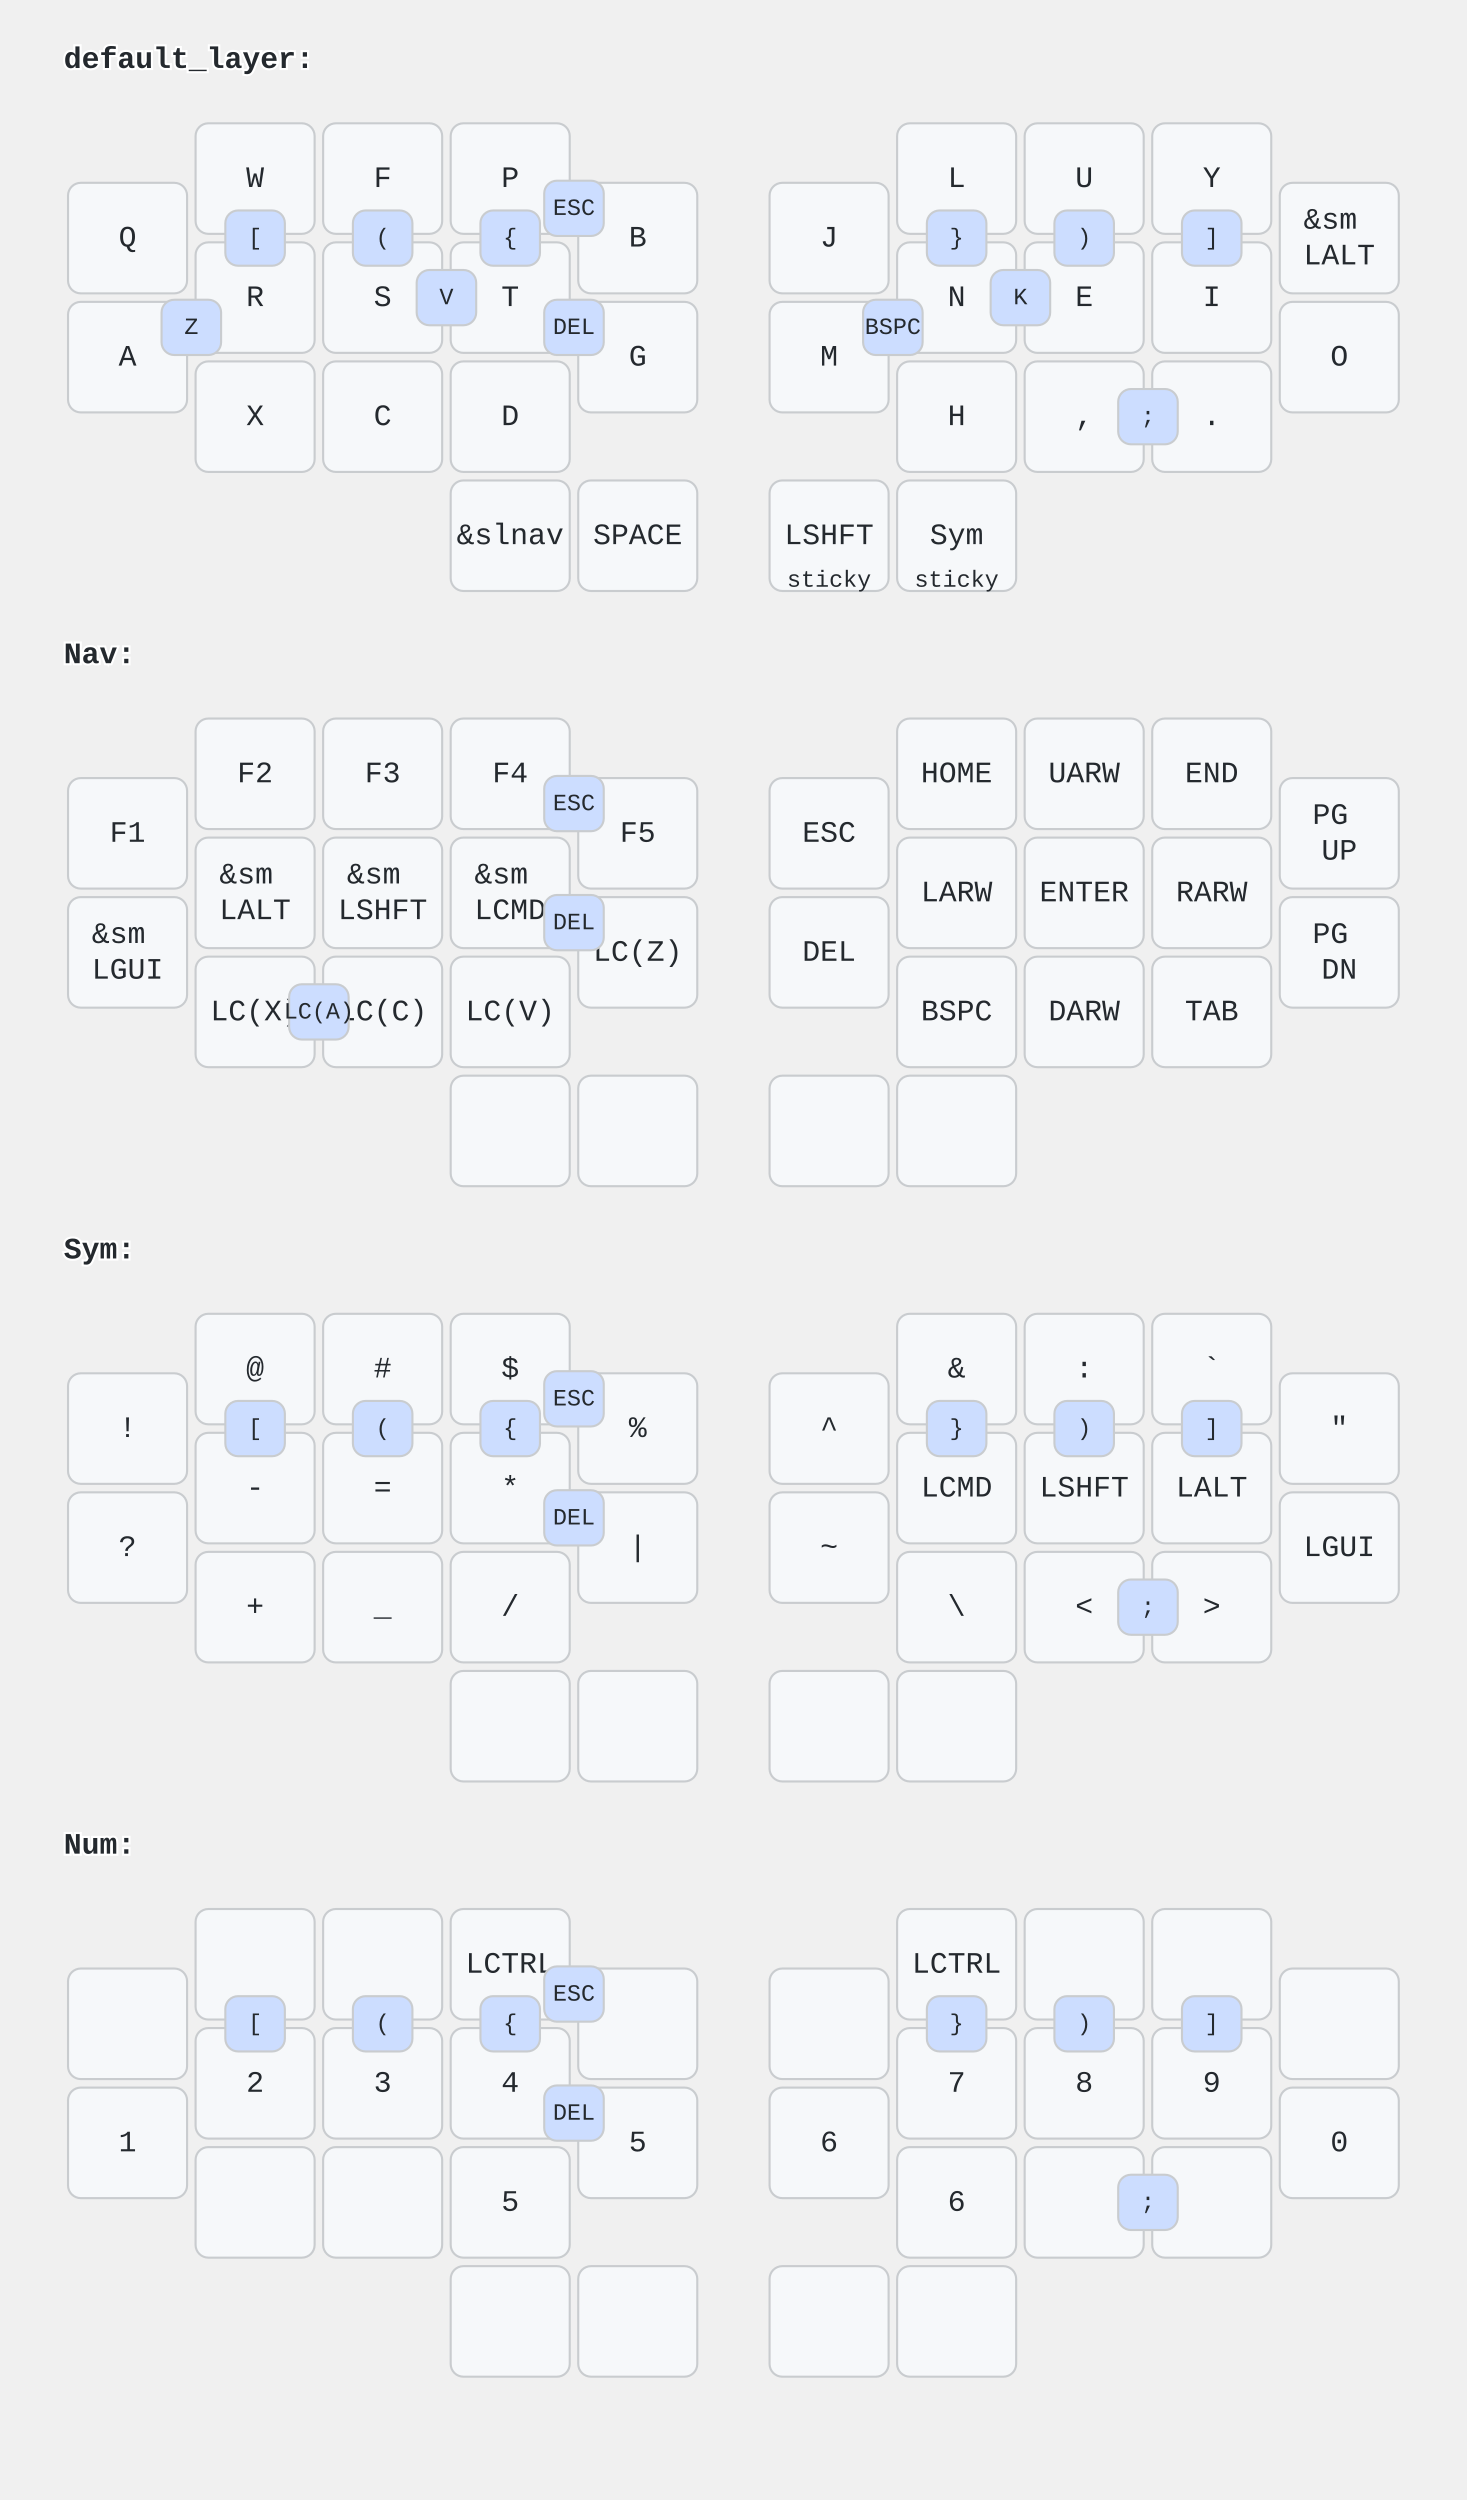
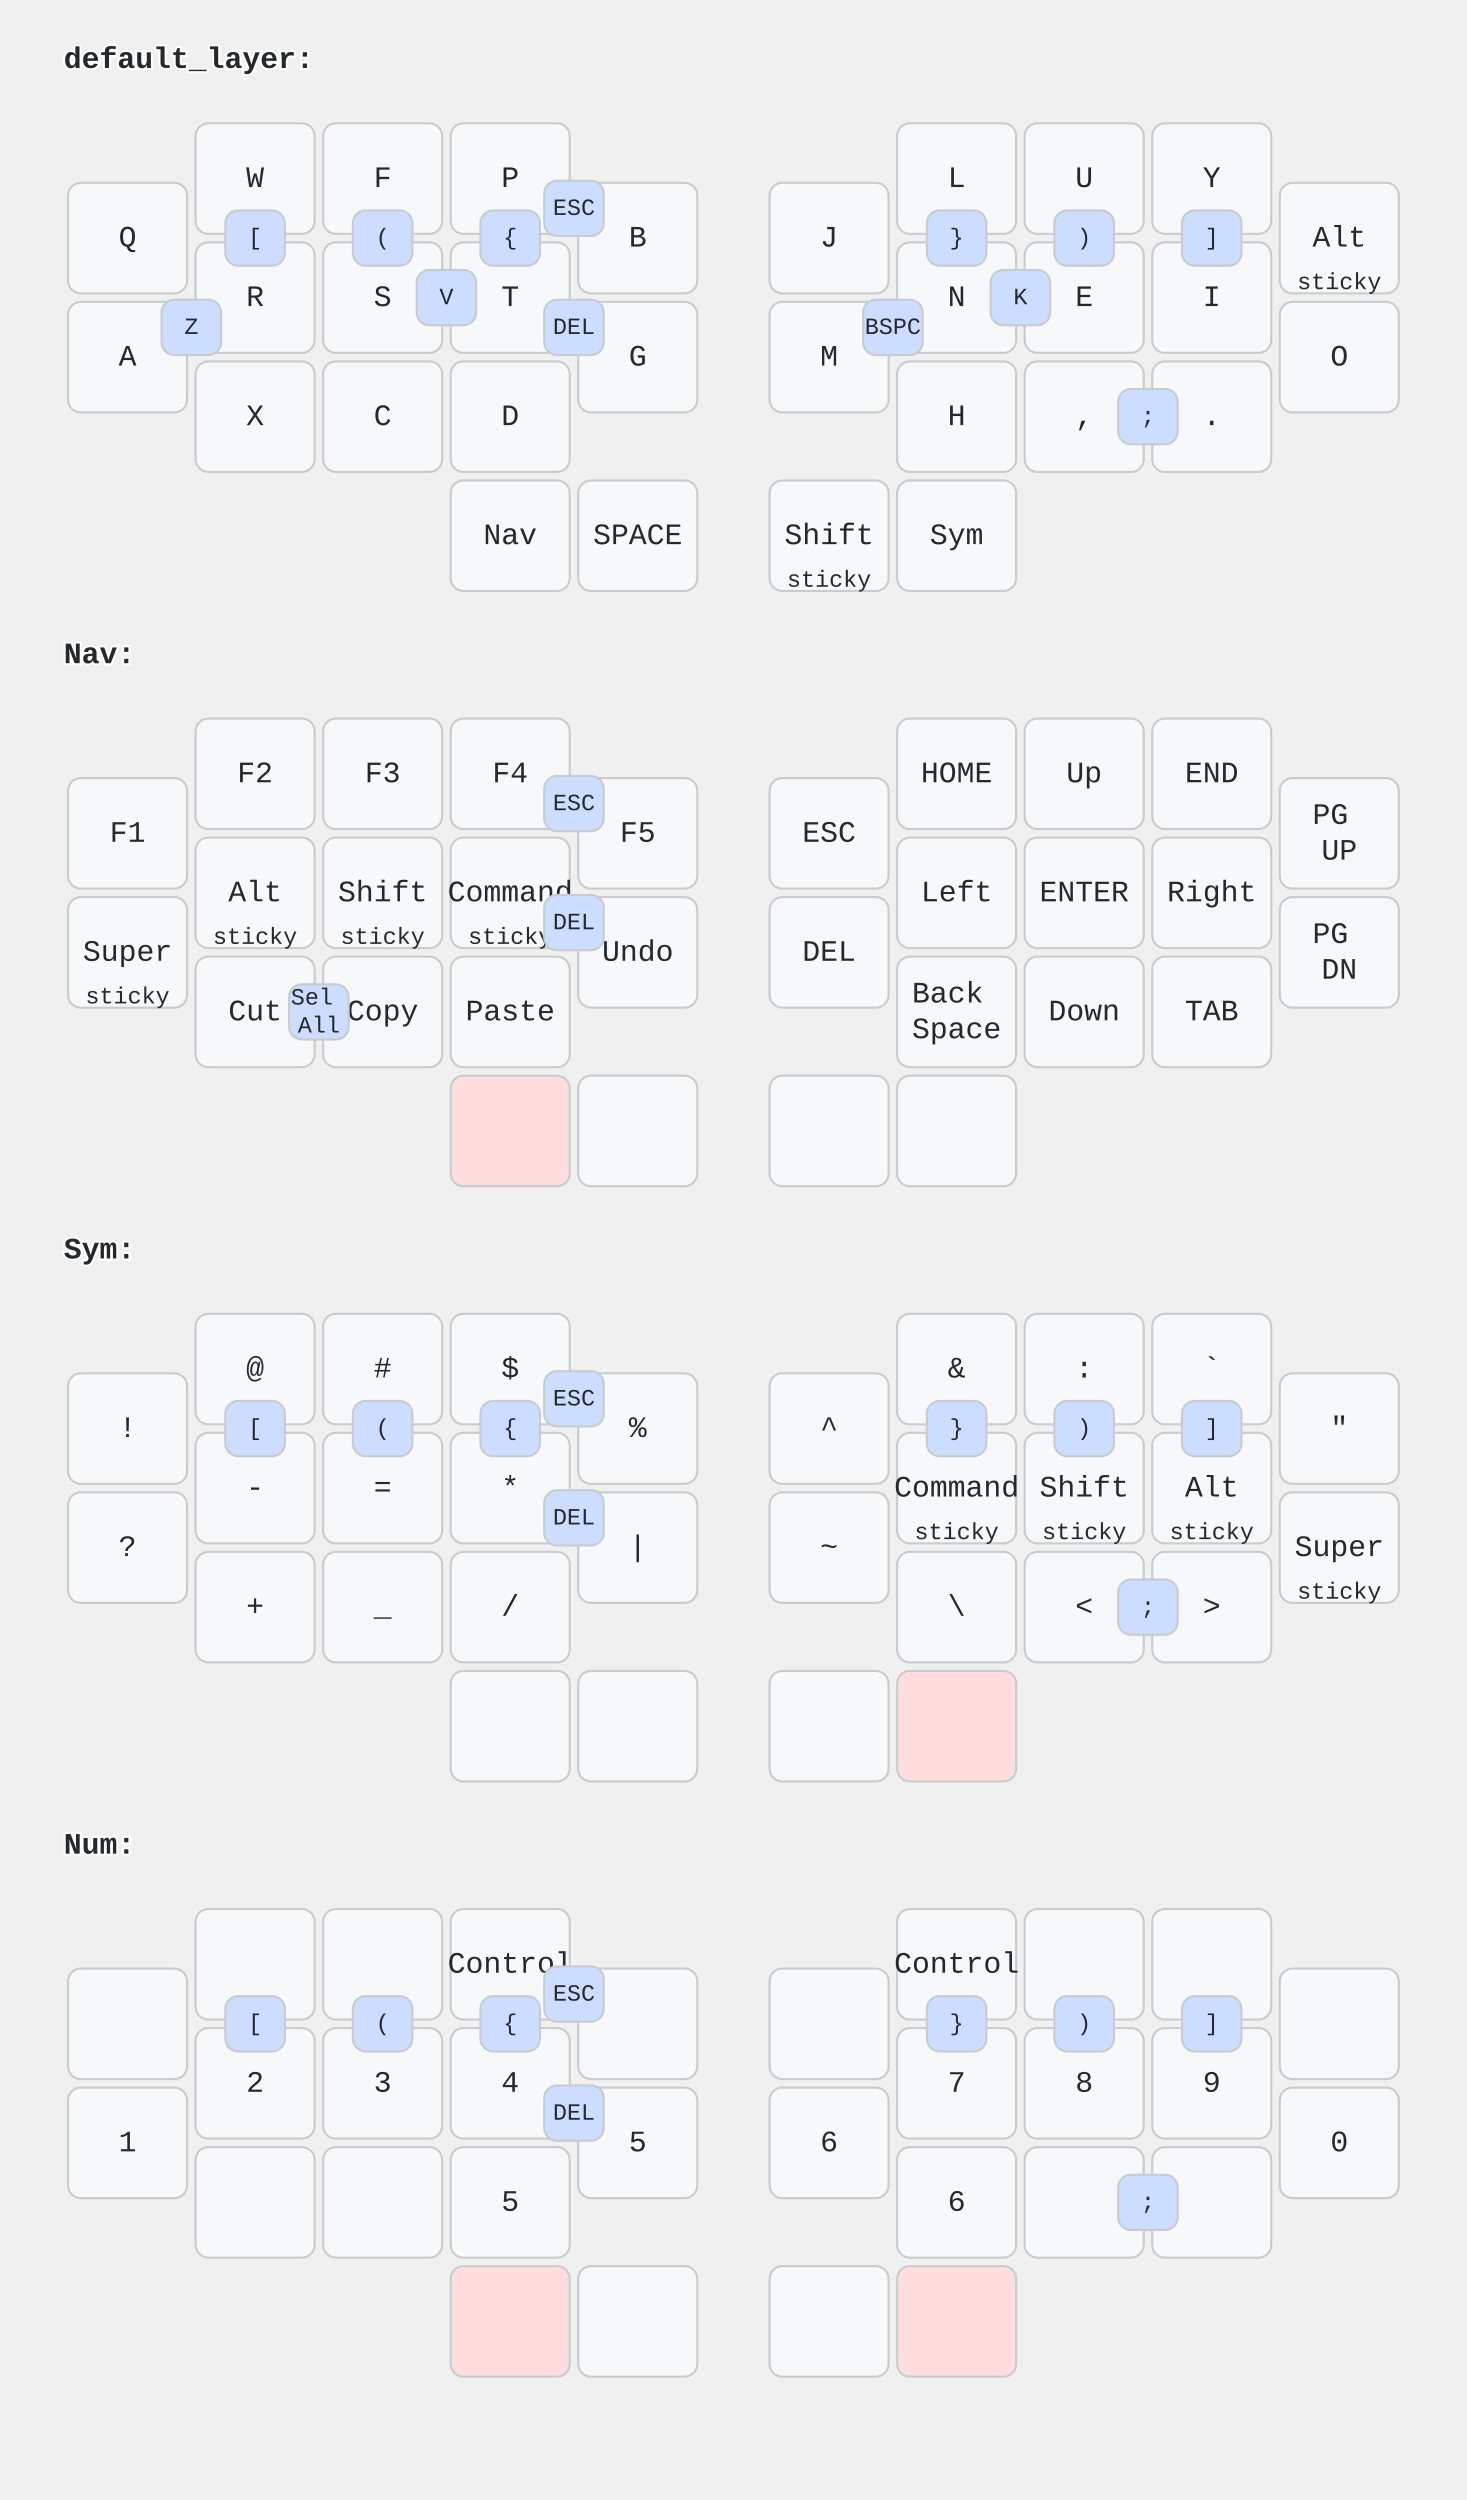
<svg xmlns="http://www.w3.org/2000/svg" width="690.0" height="1176.0" viewBox="0 0 690.0 1176.0">
  <style>/* font and background color specifications */
svg {
    font-family: SFMono-Regular,Consolas,Liberation Mono,Menlo,monospace;
    font-size: 14px;
    font-kerning: normal;
    text-rendering: optimizeLegibility;
    fill: #24292e;
}

/* default key styling */
rect {
    fill: #f6f8fa;
    stroke: #c9cccf;
    stroke-width: 1;
}

/* color accent for combo boxes */
rect.combo {
    fill: #cdf;
}

/* color accent for held keys */
rect.held, rect.combo.held {
    fill: #fdd;
}

/* color accent for ghost (optional) keys */
rect.ghost, rect.combo.ghost {
    fill: #ddd;
}

text {
    text-anchor: middle;
    dominant-baseline: middle;
}

/* styling for layer labels */
text.label {
    font-weight: bold;
    text-anchor: start;
    stroke: white;
    stroke-width: 2;
    paint-order: stroke;
}

/* styling for combo tap, and key hold/shifted label text */
text.combo, text.hold, text.shifted {
    font-size: 11px;
}

text.hold {
    text-anchor: middle;
    dominant-baseline: auto;
}

text.shifted {
    text-anchor: middle;
    dominant-baseline: hanging;
}

/* styling for hold/shifted label text in combo box */
text.combo.hold, text.combo.shifted {
    font-size: 8px;
}

/* styling for combo dendrons */
path {
    stroke-width: 1;
    stroke: gray;
    fill: none;
}
</style>
  <g class="layer-default_layer">
    <text x="30.0" y="28.0" class="label">default_layer:</text>
    <rect rx="6.0" ry="6.0" x="32.0" y="86.0" width="56.0" height="52.0" class="" />
    <text x="60.0" y="112.0" class="tap">Q</text>
    <rect rx="6.0" ry="6.0" x="92.0" y="58.0" width="56.0" height="52.0" class="" />
    <text x="120.0" y="84.0" class="tap">W</text>
    <rect rx="6.0" ry="6.0" x="152.0" y="58.0" width="56.0" height="52.0" class="" />
    <text x="180.0" y="84.0" class="tap">F</text>
    <rect rx="6.0" ry="6.0" x="212.0" y="58.0" width="56.0" height="52.0" class="" />
    <text x="240.0" y="84.0" class="tap">P</text>
    <rect rx="6.0" ry="6.0" x="272.0" y="86.0" width="56.0" height="52.0" class="" />
    <text x="300.0" y="112.0" class="tap">B</text>
    <rect rx="6.0" ry="6.0" x="362.0" y="86.0" width="56.0" height="52.0" class="" />
    <text x="390.0" y="112.0" class="tap">J</text>
    <rect rx="6.0" ry="6.0" x="422.0" y="58.0" width="56.0" height="52.0" class="" />
    <text x="450.0" y="84.0" class="tap">L</text>
    <rect rx="6.0" ry="6.0" x="482.0" y="58.0" width="56.0" height="52.0" class="" />
    <text x="510.0" y="84.0" class="tap">U</text>
    <rect rx="6.0" ry="6.0" x="542.0" y="58.0" width="56.0" height="52.0" class="" />
    <text x="570.0" y="84.0" class="tap">Y</text>
    <rect rx="6.0" ry="6.0" x="602.0" y="86.0" width="56.0" height="52.0" class="" />
-     <text x="630.0" y="112.0" class="tap">
-       <tspan x="630.0" dy="-0.6em">&amp;sm</tspan>
-       <tspan x="630.0" dy="1.2em">LALT</tspan>
-     </text>
+     <text x="630.0" y="112.0" class="tap">Alt</text>
+     <text x="630.0" y="136.0" class="hold">sticky</text>
    <rect rx="6.0" ry="6.0" x="32.0" y="142.0" width="56.0" height="52.0" class="" />
    <text x="60.0" y="168.0" class="tap">A</text>
    <rect rx="6.0" ry="6.0" x="92.0" y="114.0" width="56.0" height="52.0" class="" />
    <text x="120.0" y="140.0" class="tap">R</text>
    <rect rx="6.0" ry="6.0" x="152.0" y="114.0" width="56.0" height="52.0" class="" />
    <text x="180.0" y="140.0" class="tap">S</text>
    <rect rx="6.0" ry="6.0" x="212.0" y="114.0" width="56.0" height="52.0" class="" />
    <text x="240.0" y="140.0" class="tap">T</text>
    <rect rx="6.0" ry="6.0" x="272.0" y="142.0" width="56.0" height="52.0" class="" />
    <text x="300.0" y="168.0" class="tap">G</text>
    <rect rx="6.0" ry="6.0" x="362.0" y="142.0" width="56.0" height="52.0" class="" />
    <text x="390.0" y="168.0" class="tap">M</text>
    <rect rx="6.0" ry="6.0" x="422.0" y="114.0" width="56.0" height="52.0" class="" />
    <text x="450.0" y="140.0" class="tap">N</text>
    <rect rx="6.0" ry="6.0" x="482.0" y="114.0" width="56.0" height="52.0" class="" />
    <text x="510.0" y="140.0" class="tap">E</text>
    <rect rx="6.0" ry="6.0" x="542.0" y="114.0" width="56.0" height="52.0" class="" />
    <text x="570.0" y="140.0" class="tap">I</text>
    <rect rx="6.0" ry="6.0" x="602.0" y="142.0" width="56.0" height="52.0" class="" />
    <text x="630.0" y="168.0" class="tap">O</text>
    <rect rx="6.0" ry="6.0" x="92.0" y="170.0" width="56.0" height="52.0" class="" />
    <text x="120.0" y="196.0" class="tap">X</text>
    <rect rx="6.0" ry="6.0" x="152.0" y="170.0" width="56.0" height="52.0" class="" />
    <text x="180.0" y="196.0" class="tap">C</text>
    <rect rx="6.0" ry="6.0" x="212.0" y="170.0" width="56.0" height="52.0" class="" />
    <text x="240.0" y="196.0" class="tap">D</text>
    <rect rx="6.0" ry="6.0" x="422.0" y="170.0" width="56.0" height="52.0" class="" />
    <text x="450.0" y="196.0" class="tap">H</text>
    <rect rx="6.0" ry="6.0" x="482.0" y="170.0" width="56.0" height="52.0" class="" />
    <text x="510.0" y="196.0" class="tap">,</text>
    <rect rx="6.0" ry="6.0" x="542.0" y="170.0" width="56.0" height="52.0" class="" />
    <text x="570.0" y="196.0" class="tap">.</text>
    <rect rx="6.0" ry="6.0" x="212.0" y="226.0" width="56.0" height="52.0" class="" />
-     <text x="240.0" y="252.0" class="tap">&amp;slnav</text>
+     <text x="240.0" y="252.0" class="tap">Nav</text>
    <rect rx="6.0" ry="6.0" x="272.0" y="226.0" width="56.0" height="52.0" class="" />
    <text x="300.0" y="252.0" class="tap">SPACE</text>
    <rect rx="6.0" ry="6.0" x="362.0" y="226.0" width="56.0" height="52.0" class="" />
-     <text x="390.0" y="252.0" class="tap">LSHFT</text>
+     <text x="390.0" y="252.0" class="tap">Shift</text>
    <text x="390.0" y="276.0" class="hold">sticky</text>
    <rect rx="6.0" ry="6.0" x="422.0" y="226.0" width="56.0" height="52.0" class="" />
    <text x="450.0" y="252.0" class="tap">Sym</text>
-     <text x="450.0" y="276.0" class="hold">sticky</text>
    <rect rx="6.0" ry="6.0" x="196.0" y="127.0" width="28.0" height="26.0" class="combo" />
    <text x="210.0" y="140.0" class="combo">V</text>
    <rect rx="6.0" ry="6.0" x="466.0" y="127.0" width="28.0" height="26.0" class="combo" />
    <text x="480.0" y="140.0" class="combo">K</text>
    <rect rx="6.0" ry="6.0" x="76.0" y="141.0" width="28.0" height="26.0" class="combo" />
    <text x="90.0" y="154.0" class="combo">Z</text>
    <rect rx="6.0" ry="6.0" x="406.0" y="141.0" width="28.0" height="26.0" class="combo" />
    <text x="420.0" y="154.0" class="combo">BSPC</text>
    <rect rx="6.0" ry="6.0" x="526.0" y="183.0" width="28.0" height="26.0" class="combo" />
    <text x="540.0" y="196.0" class="combo">;</text>
    <rect rx="6.0" ry="6.0" x="106.0" y="99.0" width="28.0" height="26.0" class="combo" />
    <text x="120.0" y="112.0" class="combo">[</text>
    <rect rx="6.0" ry="6.0" x="556.0" y="99.0" width="28.0" height="26.0" class="combo" />
    <text x="570.0" y="112.0" class="combo">]</text>
    <rect rx="6.0" ry="6.0" x="166.0" y="99.0" width="28.0" height="26.0" class="combo" />
    <text x="180.0" y="112.0" class="combo">(</text>
    <rect rx="6.0" ry="6.0" x="496.0" y="99.0" width="28.0" height="26.0" class="combo" />
    <text x="510.0" y="112.0" class="combo">)</text>
    <rect rx="6.0" ry="6.0" x="226.0" y="99.0" width="28.0" height="26.0" class="combo" />
    <text x="240.0" y="112.0" class="combo">{</text>
    <rect rx="6.0" ry="6.0" x="436.0" y="99.0" width="28.0" height="26.0" class="combo" />
    <text x="450.0" y="112.0" class="combo">}</text>
    <rect rx="6.0" ry="6.0" x="256.0" y="85.0" width="28.0" height="26.0" class="combo" />
    <text x="270.0" y="98.0" class="combo">ESC</text>
    <rect rx="6.0" ry="6.0" x="256.0" y="141.0" width="28.0" height="26.0" class="combo" />
    <text x="270.0" y="154.0" class="combo">DEL</text>
  </g>
  <g class="layer-Nav">
    <text x="30.0" y="308.0" class="label">Nav:</text>
    <rect rx="6.0" ry="6.0" x="32.0" y="366.0" width="56.0" height="52.0" class="" />
    <text x="60.0" y="392.0" class="tap">F1</text>
    <rect rx="6.0" ry="6.0" x="92.0" y="338.0" width="56.0" height="52.0" class="" />
    <text x="120.0" y="364.0" class="tap">F2</text>
    <rect rx="6.0" ry="6.0" x="152.0" y="338.0" width="56.0" height="52.0" class="" />
    <text x="180.0" y="364.0" class="tap">F3</text>
    <rect rx="6.0" ry="6.0" x="212.0" y="338.0" width="56.0" height="52.0" class="" />
    <text x="240.0" y="364.0" class="tap">F4</text>
    <rect rx="6.0" ry="6.0" x="272.0" y="366.0" width="56.0" height="52.0" class="" />
    <text x="300.0" y="392.0" class="tap">F5</text>
    <rect rx="6.0" ry="6.0" x="362.0" y="366.0" width="56.0" height="52.0" class="" />
    <text x="390.0" y="392.0" class="tap">ESC</text>
    <rect rx="6.0" ry="6.0" x="422.0" y="338.0" width="56.0" height="52.0" class="" />
    <text x="450.0" y="364.0" class="tap">HOME</text>
    <rect rx="6.0" ry="6.0" x="482.0" y="338.0" width="56.0" height="52.0" class="" />
-     <text x="510.0" y="364.0" class="tap">UARW</text>
+     <text x="510.0" y="364.0" class="tap">Up</text>
    <rect rx="6.0" ry="6.0" x="542.0" y="338.0" width="56.0" height="52.0" class="" />
    <text x="570.0" y="364.0" class="tap">END</text>
    <rect rx="6.0" ry="6.0" x="602.0" y="366.0" width="56.0" height="52.0" class="" />
    <text x="630.0" y="392.0" class="tap">
      <tspan x="630.0" dy="-0.6em">PG</tspan>
      <tspan x="630.0" dy="1.2em">UP</tspan>
    </text>
    <rect rx="6.0" ry="6.0" x="32.0" y="422.0" width="56.0" height="52.0" class="" />
-     <text x="60.0" y="448.0" class="tap">
-       <tspan x="60.0" dy="-0.6em">&amp;sm</tspan>
-       <tspan x="60.0" dy="1.2em">LGUI</tspan>
-     </text>
+     <text x="60.0" y="448.0" class="tap">Super</text>
+     <text x="60.0" y="472.0" class="hold">sticky</text>
    <rect rx="6.0" ry="6.0" x="92.0" y="394.0" width="56.0" height="52.0" class="" />
-     <text x="120.0" y="420.0" class="tap">
-       <tspan x="120.0" dy="-0.6em">&amp;sm</tspan>
-       <tspan x="120.0" dy="1.2em">LALT</tspan>
-     </text>
+     <text x="120.0" y="420.0" class="tap">Alt</text>
+     <text x="120.0" y="444.0" class="hold">sticky</text>
    <rect rx="6.0" ry="6.0" x="152.0" y="394.0" width="56.0" height="52.0" class="" />
-     <text x="180.0" y="420.0" class="tap">
-       <tspan x="180.0" dy="-0.6em">&amp;sm</tspan>
-       <tspan x="180.0" dy="1.2em">LSHFT</tspan>
-     </text>
+     <text x="180.0" y="420.0" class="tap">Shift</text>
+     <text x="180.0" y="444.0" class="hold">sticky</text>
    <rect rx="6.0" ry="6.0" x="212.0" y="394.0" width="56.0" height="52.0" class="" />
-     <text x="240.0" y="420.0" class="tap">
-       <tspan x="240.0" dy="-0.6em">&amp;sm</tspan>
-       <tspan x="240.0" dy="1.2em">LCMD</tspan>
-     </text>
+     <text x="240.0" y="420.0" class="tap">Command</text>
+     <text x="240.0" y="444.0" class="hold">sticky</text>
    <rect rx="6.0" ry="6.0" x="272.0" y="422.0" width="56.0" height="52.0" class="" />
-     <text x="300.0" y="448.0" class="tap">LC(Z)</text>
+     <text x="300.0" y="448.0" class="tap">Undo</text>
    <rect rx="6.0" ry="6.0" x="362.0" y="422.0" width="56.0" height="52.0" class="" />
    <text x="390.0" y="448.0" class="tap">DEL</text>
    <rect rx="6.0" ry="6.0" x="422.0" y="394.0" width="56.0" height="52.0" class="" />
-     <text x="450.0" y="420.0" class="tap">LARW</text>
+     <text x="450.0" y="420.0" class="tap">Left</text>
    <rect rx="6.0" ry="6.0" x="482.0" y="394.0" width="56.0" height="52.0" class="" />
    <text x="510.0" y="420.0" class="tap">ENTER</text>
    <rect rx="6.0" ry="6.0" x="542.0" y="394.0" width="56.0" height="52.0" class="" />
-     <text x="570.0" y="420.0" class="tap">RARW</text>
+     <text x="570.0" y="420.0" class="tap">Right</text>
    <rect rx="6.0" ry="6.0" x="602.0" y="422.0" width="56.0" height="52.0" class="" />
    <text x="630.0" y="448.0" class="tap">
      <tspan x="630.0" dy="-0.6em">PG</tspan>
      <tspan x="630.0" dy="1.2em">DN</tspan>
    </text>
    <rect rx="6.0" ry="6.0" x="92.0" y="450.0" width="56.0" height="52.0" class="" />
-     <text x="120.0" y="476.0" class="tap">LC(X)</text>
+     <text x="120.0" y="476.0" class="tap">Cut</text>
    <rect rx="6.0" ry="6.0" x="152.0" y="450.0" width="56.0" height="52.0" class="" />
-     <text x="180.0" y="476.0" class="tap">LC(C)</text>
+     <text x="180.0" y="476.0" class="tap">Copy</text>
    <rect rx="6.0" ry="6.0" x="212.0" y="450.0" width="56.0" height="52.0" class="" />
-     <text x="240.0" y="476.0" class="tap">LC(V)</text>
+     <text x="240.0" y="476.0" class="tap">Paste</text>
    <rect rx="6.0" ry="6.0" x="422.0" y="450.0" width="56.0" height="52.0" class="" />
-     <text x="450.0" y="476.0" class="tap">BSPC</text>
+     <text x="450.0" y="476.0" class="tap">
+       <tspan x="450.0" dy="-0.6em">Back</tspan>
+       <tspan x="450.0" dy="1.2em">Space</tspan>
+     </text>
    <rect rx="6.0" ry="6.0" x="482.0" y="450.0" width="56.0" height="52.0" class="" />
-     <text x="510.0" y="476.0" class="tap">DARW</text>
+     <text x="510.0" y="476.0" class="tap">Down</text>
    <rect rx="6.0" ry="6.0" x="542.0" y="450.0" width="56.0" height="52.0" class="" />
    <text x="570.0" y="476.0" class="tap">TAB</text>
-     <rect rx="6.0" ry="6.0" x="212.0" y="506.0" width="56.0" height="52.0" class="" />
+     <rect rx="6.0" ry="6.0" x="212.0" y="506.0" width="56.0" height="52.0" class="held" />
    <rect rx="6.0" ry="6.0" x="272.0" y="506.0" width="56.0" height="52.0" class="" />
    <rect rx="6.0" ry="6.0" x="362.0" y="506.0" width="56.0" height="52.0" class="" />
    <rect rx="6.0" ry="6.0" x="422.0" y="506.0" width="56.0" height="52.0" class="" />
    <rect rx="6.0" ry="6.0" x="256.0" y="365.0" width="28.0" height="26.0" class="combo" />
    <text x="270.0" y="378.0" class="combo">ESC</text>
    <rect rx="6.0" ry="6.0" x="256.0" y="421.0" width="28.0" height="26.0" class="combo" />
    <text x="270.0" y="434.0" class="combo">DEL</text>
    <rect rx="6.0" ry="6.0" x="136.0" y="463.0" width="28.0" height="26.0" class="combo" />
-     <text x="150.0" y="476.0" class="combo">LC(A)</text>
+     <text x="150.0" y="476.0" class="combo">
+       <tspan x="150.0" dy="-0.6em">Sel</tspan>
+       <tspan x="150.0" dy="1.2em">All</tspan>
+     </text>
  </g>
  <g class="layer-Sym">
    <text x="30.0" y="588.0" class="label">Sym:</text>
    <rect rx="6.0" ry="6.0" x="32.0" y="646.0" width="56.0" height="52.0" class="" />
    <text x="60.0" y="672.0" class="tap">!</text>
    <rect rx="6.0" ry="6.0" x="92.0" y="618.0" width="56.0" height="52.0" class="" />
    <text x="120.0" y="644.0" class="tap">@</text>
    <rect rx="6.0" ry="6.0" x="152.0" y="618.0" width="56.0" height="52.0" class="" />
    <text x="180.0" y="644.0" class="tap">#</text>
    <rect rx="6.0" ry="6.0" x="212.0" y="618.0" width="56.0" height="52.0" class="" />
    <text x="240.0" y="644.0" class="tap">$</text>
    <rect rx="6.0" ry="6.0" x="272.0" y="646.0" width="56.0" height="52.0" class="" />
    <text x="300.0" y="672.0" class="tap">%</text>
    <rect rx="6.0" ry="6.0" x="362.0" y="646.0" width="56.0" height="52.0" class="" />
    <text x="390.0" y="672.0" class="tap">^</text>
    <rect rx="6.0" ry="6.0" x="422.0" y="618.0" width="56.0" height="52.0" class="" />
    <text x="450.0" y="644.0" class="tap">&amp;</text>
    <rect rx="6.0" ry="6.0" x="482.0" y="618.0" width="56.0" height="52.0" class="" />
    <text x="510.0" y="644.0" class="tap">:</text>
    <rect rx="6.0" ry="6.0" x="542.0" y="618.0" width="56.0" height="52.0" class="" />
    <text x="570.0" y="644.0" class="tap">`</text>
    <rect rx="6.0" ry="6.0" x="602.0" y="646.0" width="56.0" height="52.0" class="" />
    <text x="630.0" y="672.0" class="tap">"</text>
    <rect rx="6.0" ry="6.0" x="32.0" y="702.0" width="56.0" height="52.0" class="" />
    <text x="60.0" y="728.0" class="tap">?</text>
    <rect rx="6.0" ry="6.0" x="92.0" y="674.0" width="56.0" height="52.0" class="" />
    <text x="120.0" y="700.0" class="tap">-</text>
    <rect rx="6.0" ry="6.0" x="152.0" y="674.0" width="56.0" height="52.0" class="" />
    <text x="180.0" y="700.0" class="tap">=</text>
    <rect rx="6.0" ry="6.0" x="212.0" y="674.0" width="56.0" height="52.0" class="" />
    <text x="240.0" y="700.0" class="tap">*</text>
    <rect rx="6.0" ry="6.0" x="272.0" y="702.0" width="56.0" height="52.0" class="" />
    <text x="300.0" y="728.0" class="tap">|</text>
    <rect rx="6.0" ry="6.0" x="362.0" y="702.0" width="56.0" height="52.0" class="" />
    <text x="390.0" y="728.0" class="tap">~</text>
    <rect rx="6.0" ry="6.0" x="422.0" y="674.0" width="56.0" height="52.0" class="" />
-     <text x="450.0" y="700.0" class="tap">LCMD</text>
+     <text x="450.0" y="700.0" class="tap">Command</text>
+     <text x="450.0" y="724.0" class="hold">sticky</text>
    <rect rx="6.0" ry="6.0" x="482.0" y="674.0" width="56.0" height="52.0" class="" />
-     <text x="510.0" y="700.0" class="tap">LSHFT</text>
+     <text x="510.0" y="700.0" class="tap">Shift</text>
+     <text x="510.0" y="724.0" class="hold">sticky</text>
    <rect rx="6.0" ry="6.0" x="542.0" y="674.0" width="56.0" height="52.0" class="" />
-     <text x="570.0" y="700.0" class="tap">LALT</text>
+     <text x="570.0" y="700.0" class="tap">Alt</text>
+     <text x="570.0" y="724.0" class="hold">sticky</text>
    <rect rx="6.0" ry="6.0" x="602.0" y="702.0" width="56.0" height="52.0" class="" />
-     <text x="630.0" y="728.0" class="tap">LGUI</text>
+     <text x="630.0" y="728.0" class="tap">Super</text>
+     <text x="630.0" y="752.0" class="hold">sticky</text>
    <rect rx="6.0" ry="6.0" x="92.0" y="730.0" width="56.0" height="52.0" class="" />
    <text x="120.0" y="756.0" class="tap">+</text>
    <rect rx="6.0" ry="6.0" x="152.0" y="730.0" width="56.0" height="52.0" class="" />
    <text x="180.0" y="756.0" class="tap">_</text>
    <rect rx="6.0" ry="6.0" x="212.0" y="730.0" width="56.0" height="52.0" class="" />
    <text x="240.0" y="756.0" class="tap">/</text>
    <rect rx="6.0" ry="6.0" x="422.0" y="730.0" width="56.0" height="52.0" class="" />
    <text x="450.0" y="756.0" class="tap">\</text>
    <rect rx="6.0" ry="6.0" x="482.0" y="730.0" width="56.0" height="52.0" class="" />
    <text x="510.0" y="756.0" class="tap">&lt;</text>
    <rect rx="6.0" ry="6.0" x="542.0" y="730.0" width="56.0" height="52.0" class="" />
    <text x="570.0" y="756.0" class="tap">&gt;</text>
    <rect rx="6.0" ry="6.0" x="212.0" y="786.0" width="56.0" height="52.0" class="" />
    <rect rx="6.0" ry="6.0" x="272.0" y="786.0" width="56.0" height="52.0" class="" />
    <rect rx="6.0" ry="6.0" x="362.0" y="786.0" width="56.0" height="52.0" class="" />
-     <rect rx="6.0" ry="6.0" x="422.0" y="786.0" width="56.0" height="52.0" class="" />
+     <rect rx="6.0" ry="6.0" x="422.0" y="786.0" width="56.0" height="52.0" class="held" />
    <rect rx="6.0" ry="6.0" x="526.0" y="743.0" width="28.0" height="26.0" class="combo" />
    <text x="540.0" y="756.0" class="combo">;</text>
    <rect rx="6.0" ry="6.0" x="106.0" y="659.0" width="28.0" height="26.0" class="combo" />
    <text x="120.0" y="672.0" class="combo">[</text>
    <rect rx="6.0" ry="6.0" x="556.0" y="659.0" width="28.0" height="26.0" class="combo" />
    <text x="570.0" y="672.0" class="combo">]</text>
    <rect rx="6.0" ry="6.0" x="166.0" y="659.0" width="28.0" height="26.0" class="combo" />
    <text x="180.0" y="672.0" class="combo">(</text>
    <rect rx="6.0" ry="6.0" x="496.0" y="659.0" width="28.0" height="26.0" class="combo" />
    <text x="510.0" y="672.0" class="combo">)</text>
    <rect rx="6.0" ry="6.0" x="226.0" y="659.0" width="28.0" height="26.0" class="combo" />
    <text x="240.0" y="672.0" class="combo">{</text>
    <rect rx="6.0" ry="6.0" x="436.0" y="659.0" width="28.0" height="26.0" class="combo" />
    <text x="450.0" y="672.0" class="combo">}</text>
    <rect rx="6.0" ry="6.0" x="256.0" y="645.0" width="28.0" height="26.0" class="combo" />
    <text x="270.0" y="658.0" class="combo">ESC</text>
    <rect rx="6.0" ry="6.0" x="256.0" y="701.0" width="28.0" height="26.0" class="combo" />
    <text x="270.0" y="714.0" class="combo">DEL</text>
  </g>
  <g class="layer-Num">
    <text x="30.0" y="868.0" class="label">Num:</text>
    <rect rx="6.0" ry="6.0" x="32.0" y="926.0" width="56.0" height="52.0" class="" />
    <rect rx="6.0" ry="6.0" x="92.0" y="898.0" width="56.0" height="52.0" class="" />
    <rect rx="6.0" ry="6.0" x="152.0" y="898.0" width="56.0" height="52.0" class="" />
    <rect rx="6.0" ry="6.0" x="212.0" y="898.0" width="56.0" height="52.0" class="" />
-     <text x="240.0" y="924.0" class="tap">LCTRL</text>
+     <text x="240.0" y="924.0" class="tap">Control</text>
    <rect rx="6.0" ry="6.0" x="272.0" y="926.0" width="56.0" height="52.0" class="" />
    <rect rx="6.0" ry="6.0" x="362.0" y="926.0" width="56.0" height="52.0" class="" />
    <rect rx="6.0" ry="6.0" x="422.0" y="898.0" width="56.0" height="52.0" class="" />
-     <text x="450.0" y="924.0" class="tap">LCTRL</text>
+     <text x="450.0" y="924.0" class="tap">Control</text>
    <rect rx="6.0" ry="6.0" x="482.0" y="898.0" width="56.0" height="52.0" class="" />
    <rect rx="6.0" ry="6.0" x="542.0" y="898.0" width="56.0" height="52.0" class="" />
    <rect rx="6.0" ry="6.0" x="602.0" y="926.0" width="56.0" height="52.0" class="" />
    <rect rx="6.0" ry="6.0" x="32.0" y="982.0" width="56.0" height="52.0" class="" />
    <text x="60.0" y="1008.0" class="tap">1</text>
    <rect rx="6.0" ry="6.0" x="92.0" y="954.0" width="56.0" height="52.0" class="" />
    <text x="120.0" y="980.0" class="tap">2</text>
    <rect rx="6.0" ry="6.0" x="152.0" y="954.0" width="56.0" height="52.0" class="" />
    <text x="180.0" y="980.0" class="tap">3</text>
    <rect rx="6.0" ry="6.0" x="212.0" y="954.0" width="56.0" height="52.0" class="" />
    <text x="240.0" y="980.0" class="tap">4</text>
    <rect rx="6.0" ry="6.0" x="272.0" y="982.0" width="56.0" height="52.0" class="" />
    <text x="300.0" y="1008.0" class="tap">5</text>
    <rect rx="6.0" ry="6.0" x="362.0" y="982.0" width="56.0" height="52.0" class="" />
    <text x="390.0" y="1008.0" class="tap">6</text>
    <rect rx="6.0" ry="6.0" x="422.0" y="954.0" width="56.0" height="52.0" class="" />
    <text x="450.0" y="980.0" class="tap">7</text>
    <rect rx="6.0" ry="6.0" x="482.0" y="954.0" width="56.0" height="52.0" class="" />
    <text x="510.0" y="980.0" class="tap">8</text>
    <rect rx="6.0" ry="6.0" x="542.0" y="954.0" width="56.0" height="52.0" class="" />
    <text x="570.0" y="980.0" class="tap">9</text>
    <rect rx="6.0" ry="6.0" x="602.0" y="982.0" width="56.0" height="52.0" class="" />
    <text x="630.0" y="1008.0" class="tap">0</text>
    <rect rx="6.0" ry="6.0" x="92.0" y="1010.0" width="56.0" height="52.0" class="" />
    <rect rx="6.0" ry="6.0" x="152.0" y="1010.0" width="56.0" height="52.0" class="" />
    <rect rx="6.0" ry="6.0" x="212.0" y="1010.0" width="56.0" height="52.0" class="" />
    <text x="240.0" y="1036.0" class="tap">5</text>
    <rect rx="6.0" ry="6.0" x="422.0" y="1010.0" width="56.0" height="52.0" class="" />
    <text x="450.0" y="1036.0" class="tap">6</text>
    <rect rx="6.0" ry="6.0" x="482.0" y="1010.0" width="56.0" height="52.0" class="" />
    <rect rx="6.0" ry="6.0" x="542.0" y="1010.0" width="56.0" height="52.0" class="" />
-     <rect rx="6.0" ry="6.0" x="212.0" y="1066.0" width="56.0" height="52.0" class="" />
+     <rect rx="6.0" ry="6.0" x="212.0" y="1066.0" width="56.0" height="52.0" class="held" />
    <rect rx="6.0" ry="6.0" x="272.0" y="1066.0" width="56.0" height="52.0" class="" />
    <rect rx="6.0" ry="6.0" x="362.0" y="1066.0" width="56.0" height="52.0" class="" />
-     <rect rx="6.0" ry="6.0" x="422.0" y="1066.0" width="56.0" height="52.0" class="" />
+     <rect rx="6.0" ry="6.0" x="422.0" y="1066.0" width="56.0" height="52.0" class="held" />
    <rect rx="6.0" ry="6.0" x="526.0" y="1023.0" width="28.0" height="26.0" class="combo" />
    <text x="540.0" y="1036.0" class="combo">;</text>
    <rect rx="6.0" ry="6.0" x="106.0" y="939.0" width="28.0" height="26.0" class="combo" />
    <text x="120.0" y="952.0" class="combo">[</text>
    <rect rx="6.0" ry="6.0" x="556.0" y="939.0" width="28.0" height="26.0" class="combo" />
    <text x="570.0" y="952.0" class="combo">]</text>
    <rect rx="6.0" ry="6.0" x="166.0" y="939.0" width="28.0" height="26.0" class="combo" />
    <text x="180.0" y="952.0" class="combo">(</text>
    <rect rx="6.0" ry="6.0" x="496.0" y="939.0" width="28.0" height="26.0" class="combo" />
    <text x="510.0" y="952.0" class="combo">)</text>
    <rect rx="6.0" ry="6.0" x="226.0" y="939.0" width="28.0" height="26.0" class="combo" />
    <text x="240.0" y="952.0" class="combo">{</text>
    <rect rx="6.0" ry="6.0" x="436.0" y="939.0" width="28.0" height="26.0" class="combo" />
    <text x="450.0" y="952.0" class="combo">}</text>
    <rect rx="6.0" ry="6.0" x="256.0" y="925.0" width="28.0" height="26.0" class="combo" />
    <text x="270.0" y="938.0" class="combo">ESC</text>
    <rect rx="6.0" ry="6.0" x="256.0" y="981.0" width="28.0" height="26.0" class="combo" />
    <text x="270.0" y="994.0" class="combo">DEL</text>
  </g>
</svg>
